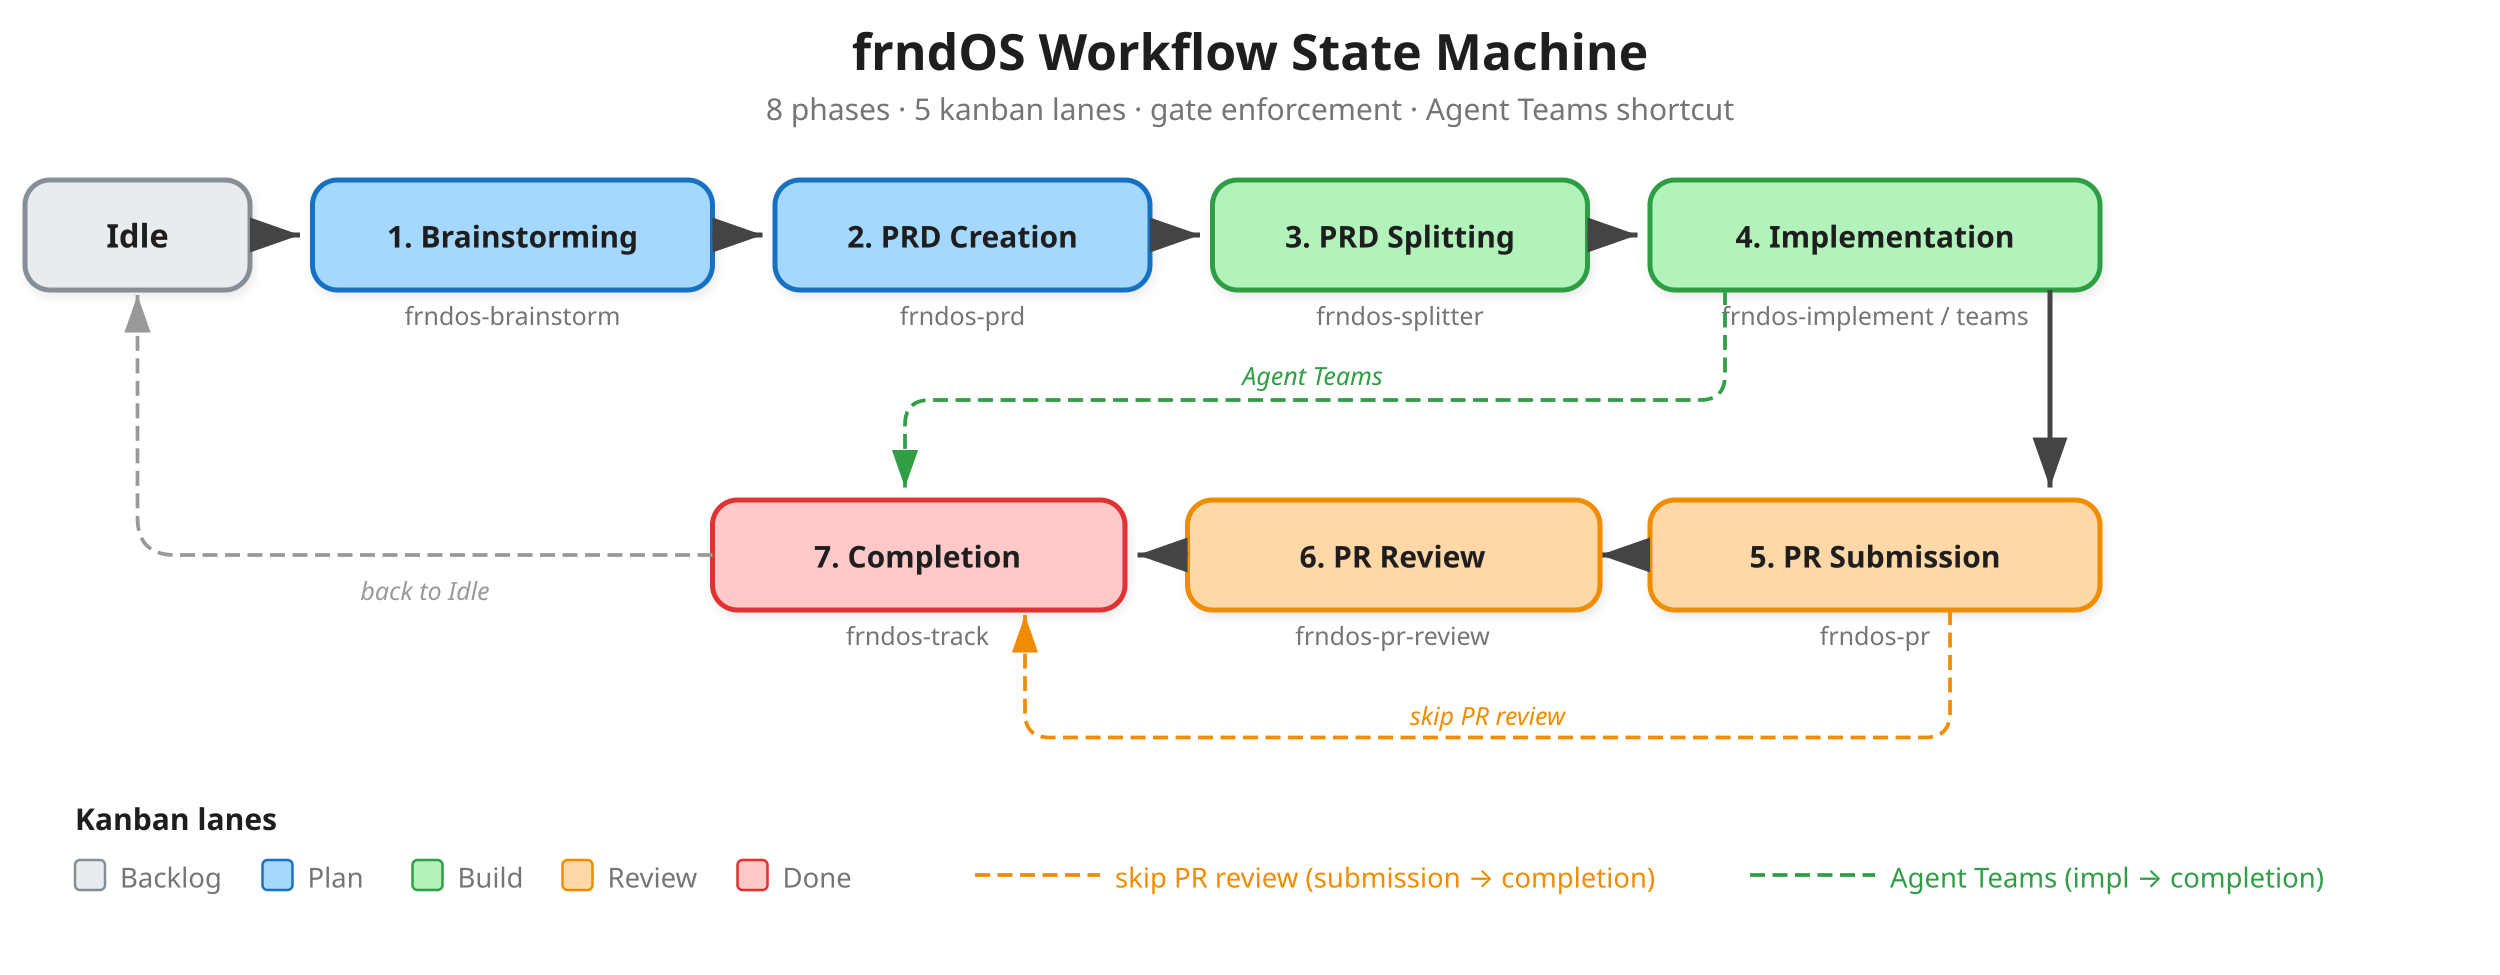
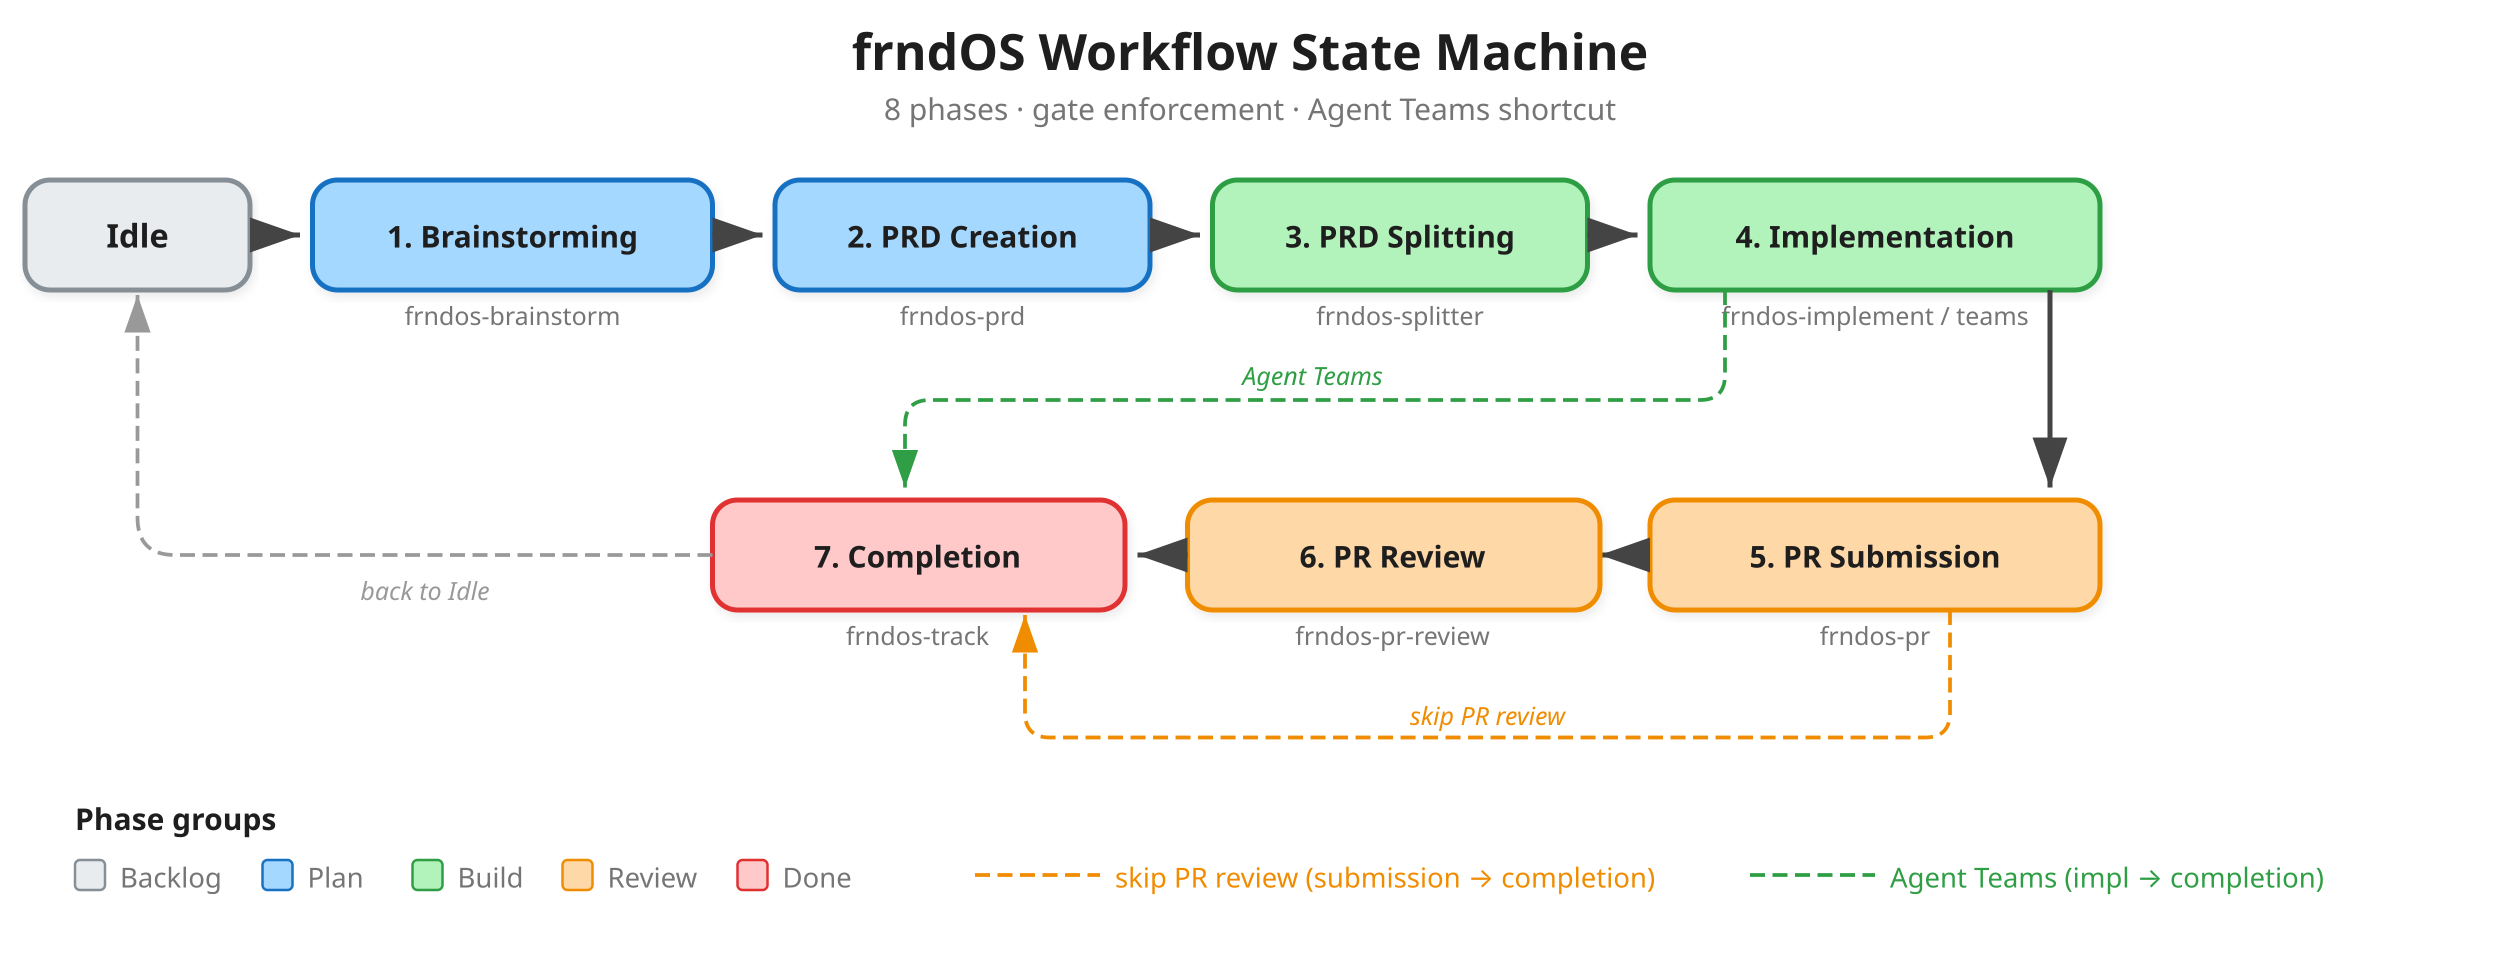
<svg xmlns="http://www.w3.org/2000/svg" viewBox="0 0 1000 390" font-family="'Segoe UI', system-ui, -apple-system, sans-serif">
  <defs>
    <marker id="arrow" viewBox="0 0 10 7" refX="10" refY="3.5" markerWidth="10" markerHeight="7" orient="auto-start-reverse">
      <path d="M 0 0 L 10 3.5 L 0 7 z" fill="#444" />
    </marker>
    <marker id="arrow-gray" viewBox="0 0 10 7" refX="10" refY="3.5" markerWidth="10" markerHeight="7" orient="auto-start-reverse">
      <path d="M 0 0 L 10 3.5 L 0 7 z" fill="#999" />
    </marker>
    <marker id="arrow-orange" viewBox="0 0 10 7" refX="10" refY="3.5" markerWidth="10" markerHeight="7" orient="auto-start-reverse">
      <path d="M 0 0 L 10 3.5 L 0 7 z" fill="#f08c00" />
    </marker>
    <marker id="arrow-green" viewBox="0 0 10 7" refX="10" refY="3.5" markerWidth="10" markerHeight="7" orient="auto-start-reverse">
      <path d="M 0 0 L 10 3.5 L 0 7 z" fill="#2f9e44" />
    </marker>
    <filter id="shadow" x="-4%" y="-4%" width="108%" height="116%">
      <feDropShadow dx="1" dy="2" stdDeviation="2" flood-opacity="0.08" />
    </filter>
  </defs>
  <text x="500" y="28" text-anchor="middle" font-size="20" font-weight="700" fill="#1e1e1e">frndOS Workflow State Machine</text>
-   <text x="500" y="48" text-anchor="middle" font-size="12" fill="#757575">8 phases · 5 kanban lanes · gate enforcement · Agent Teams shortcut</text>
+   <text x="500" y="48" text-anchor="middle" font-size="12" fill="#757575">8 phases · gate enforcement · Agent Teams shortcut</text>
  <rect x="10" y="72" width="90" height="44" rx="10" fill="#e9ecef" stroke="#868e96" stroke-width="2" filter="url(#shadow)" />
  <text x="55" y="99" text-anchor="middle" font-size="13" font-weight="600" fill="#1e1e1e">Idle</text>
  <line x1="100" y1="94" x2="120" y2="94" stroke="#444" stroke-width="2" marker-end="url(#arrow)" />
  <rect x="125" y="72" width="160" height="44" rx="10" fill="#a5d8ff" stroke="#1971c2" stroke-width="2" filter="url(#shadow)" />
  <text x="205" y="99" text-anchor="middle" font-size="12" font-weight="600" fill="#1e1e1e">1. Brainstorming</text>
  <text x="205" y="130" text-anchor="middle" font-size="10" fill="#757575">frndos-brainstorm</text>
  <line x1="285" y1="94" x2="305" y2="94" stroke="#444" stroke-width="2" marker-end="url(#arrow)" />
  <rect x="310" y="72" width="150" height="44" rx="10" fill="#a5d8ff" stroke="#1971c2" stroke-width="2" filter="url(#shadow)" />
  <text x="385" y="99" text-anchor="middle" font-size="12" font-weight="600" fill="#1e1e1e">2. PRD Creation</text>
  <text x="385" y="130" text-anchor="middle" font-size="10" fill="#757575">frndos-prd</text>
  <line x1="460" y1="94" x2="480" y2="94" stroke="#444" stroke-width="2" marker-end="url(#arrow)" />
  <rect x="485" y="72" width="150" height="44" rx="10" fill="#b2f2bb" stroke="#2f9e44" stroke-width="2" filter="url(#shadow)" />
  <text x="560" y="99" text-anchor="middle" font-size="12" font-weight="600" fill="#1e1e1e">3. PRD Splitting</text>
  <text x="560" y="130" text-anchor="middle" font-size="10" fill="#757575">frndos-splitter</text>
  <line x1="635" y1="94" x2="655" y2="94" stroke="#444" stroke-width="2" marker-end="url(#arrow)" />
  <rect x="660" y="72" width="180" height="44" rx="10" fill="#b2f2bb" stroke="#2f9e44" stroke-width="2" filter="url(#shadow)" />
  <text x="750" y="99" text-anchor="middle" font-size="12" font-weight="600" fill="#1e1e1e">4. Implementation</text>
  <text x="750" y="130" text-anchor="middle" font-size="10" fill="#757575">frndos-implement / teams</text>
  <line x1="820" y1="116" x2="820" y2="195" stroke="#444" stroke-width="2" marker-end="url(#arrow)" />
  <path d="M 690 116 L 690 150 Q 690 160 680 160 L 372 160 Q 362 160 362 170 L 362 195" fill="none" stroke="#2f9e44" stroke-width="1.5" stroke-dasharray="6 3" marker-end="url(#arrow-green)" />
  <text x="525" y="154" text-anchor="middle" font-size="10" fill="#2f9e44" font-style="italic">Agent Teams</text>
  <rect x="660" y="200" width="180" height="44" rx="10" fill="#ffd8a8" stroke="#f08c00" stroke-width="2" filter="url(#shadow)" />
  <text x="750" y="227" text-anchor="middle" font-size="12" font-weight="600" fill="#1e1e1e">5. PR Submission</text>
  <text x="750" y="258" text-anchor="middle" font-size="10" fill="#757575">frndos-pr</text>
  <line x1="660" y1="222" x2="640" y2="222" stroke="#444" stroke-width="2" marker-end="url(#arrow)" />
  <rect x="475" y="200" width="165" height="44" rx="10" fill="#ffd8a8" stroke="#f08c00" stroke-width="2" filter="url(#shadow)" />
  <text x="557" y="227" text-anchor="middle" font-size="12" font-weight="600" fill="#1e1e1e">6. PR Review</text>
  <text x="557" y="258" text-anchor="middle" font-size="10" fill="#757575">frndos-pr-review</text>
  <line x1="475" y1="222" x2="455" y2="222" stroke="#444" stroke-width="2" marker-end="url(#arrow)" />
  <rect x="285" y="200" width="165" height="44" rx="10" fill="#ffc9c9" stroke="#e03131" stroke-width="2" filter="url(#shadow)" />
  <text x="367" y="227" text-anchor="middle" font-size="12" font-weight="600" fill="#1e1e1e">7. Completion</text>
  <text x="367" y="258" text-anchor="middle" font-size="10" fill="#757575">frndos-track</text>
  <path d="M 780 244 L 780 285 Q 780 295 770 295 L 420 295 Q 410 295 410 285 L 410 246" fill="none" stroke="#f08c00" stroke-width="1.5" stroke-dasharray="6 3" marker-end="url(#arrow-orange)" />
  <text x="595" y="290" text-anchor="middle" font-size="10" fill="#f08c00" font-style="italic">skip PR review</text>
  <path d="M 285 222 L 70 222 Q 55 222 55 207 L 55 118" fill="none" stroke="#999" stroke-width="1.5" stroke-dasharray="6 3" marker-end="url(#arrow-gray)" />
  <text x="170" y="240" text-anchor="middle" font-size="10" fill="#999" font-style="italic">back to Idle</text>
-   <text x="30" y="332" font-size="12" font-weight="600" fill="#1e1e1e">Kanban lanes</text>
+   <text x="30" y="332" font-size="12" font-weight="600" fill="#1e1e1e">Phase groups</text>
  <rect x="30" y="344" width="12" height="12" rx="2" fill="#e9ecef" stroke="#868e96" stroke-width="1" />
  <text x="48" y="355" font-size="11" fill="#757575">Backlog</text>
  <rect x="105" y="344" width="12" height="12" rx="2" fill="#a5d8ff" stroke="#1971c2" stroke-width="1" />
  <text x="123" y="355" font-size="11" fill="#757575">Plan</text>
  <rect x="165" y="344" width="12" height="12" rx="2" fill="#b2f2bb" stroke="#2f9e44" stroke-width="1" />
  <text x="183" y="355" font-size="11" fill="#757575">Build</text>
  <rect x="225" y="344" width="12" height="12" rx="2" fill="#ffd8a8" stroke="#f08c00" stroke-width="1" />
  <text x="243" y="355" font-size="11" fill="#757575">Review</text>
  <rect x="295" y="344" width="12" height="12" rx="2" fill="#ffc9c9" stroke="#e03131" stroke-width="1" />
  <text x="313" y="355" font-size="11" fill="#757575">Done</text>
  <line x1="390" y1="350" x2="440" y2="350" stroke="#f08c00" stroke-width="1.5" stroke-dasharray="6 3" />
  <text x="446" y="355" font-size="11" fill="#f08c00">skip PR review (submission → completion)</text>
  <line x1="700" y1="350" x2="750" y2="350" stroke="#2f9e44" stroke-width="1.5" stroke-dasharray="6 3" />
  <text x="756" y="355" font-size="11" fill="#2f9e44">Agent Teams (impl → completion)</text>
</svg>
